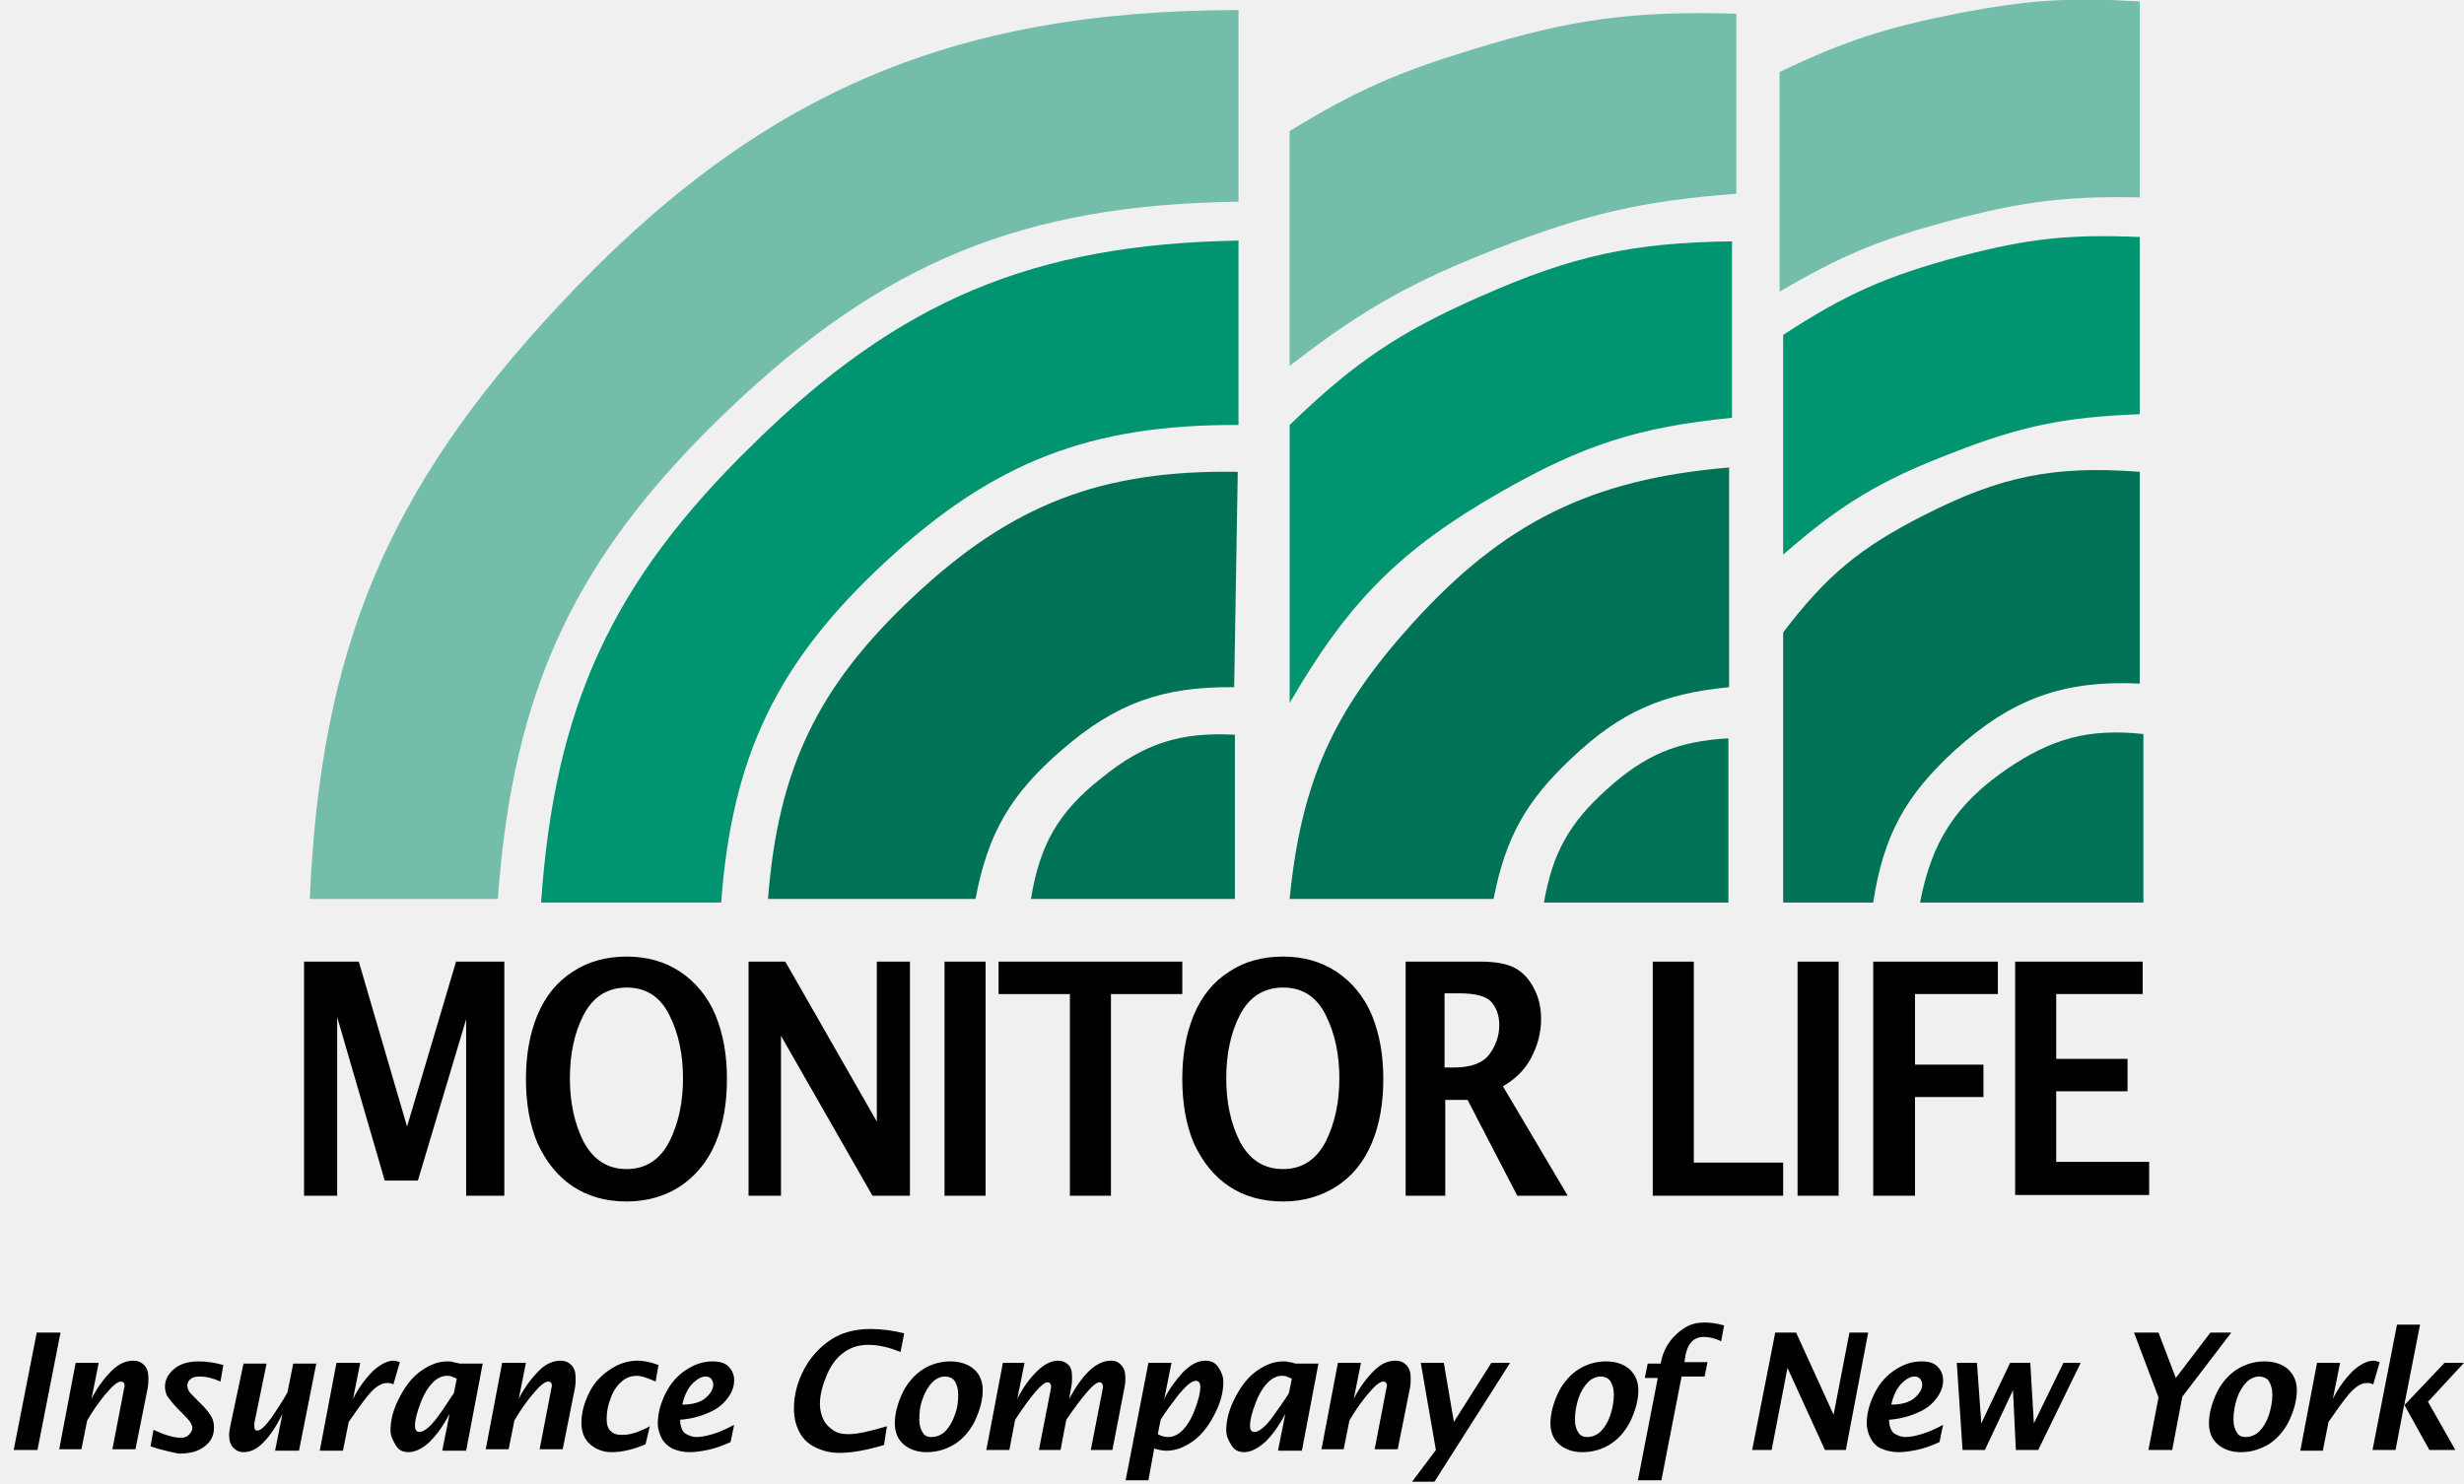
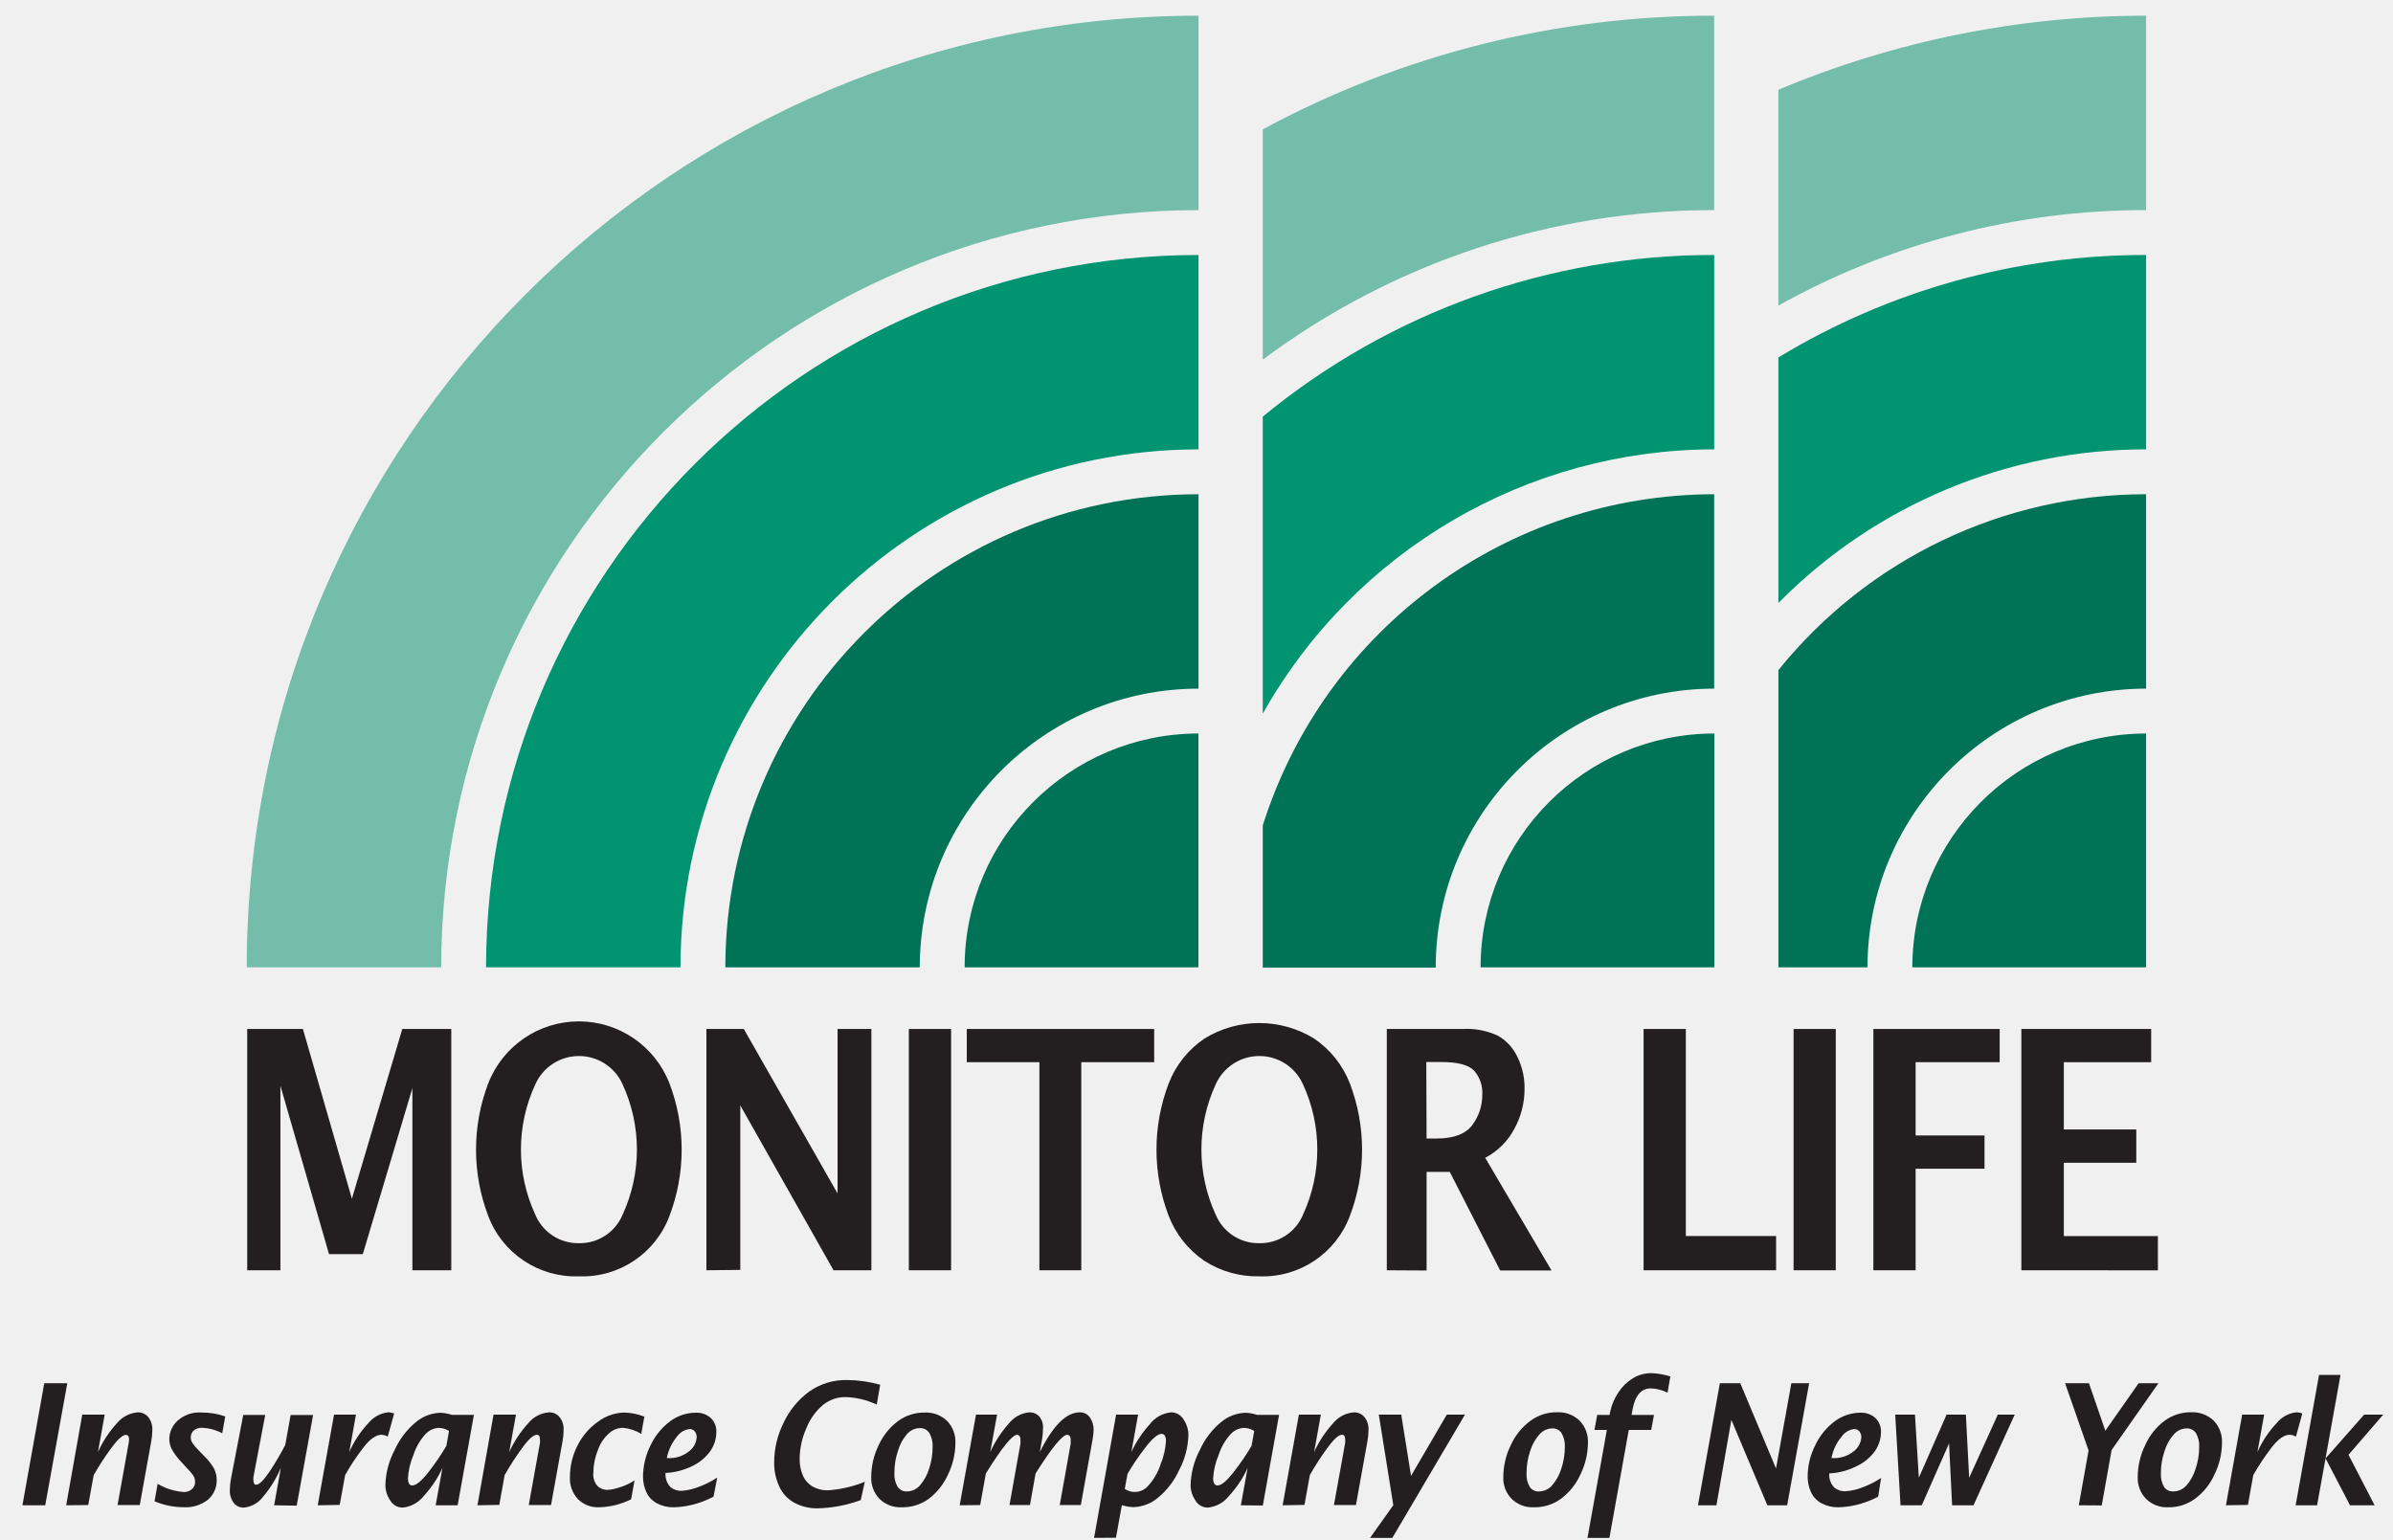
- <svg xmlns="http://www.w3.org/2000/svg" version="1.1" id="Layer_1" x="0px" y="0px" viewBox="0 0 342 206" style="enable-background:new 0 0 342 206;" xml:space="preserve">
-   <style type="text/css">
- 	.st0{fill:#74BDAB;}
- 	.st1{fill:#009470;}
- 	.st2{fill:#007357;}
- 	.st3{fill:#FFFFFF;}
- </style>
-   <g>
-     <path class="st0" d="M43,124.8c1.5-34.7,10.7-56.7,34.3-82.1c27.4-29.5,54.4-41.3,94.6-41.3V28c-29.8,0.4-49.2,8.3-70.7,28.8   c-21.2,20.2-30,38.7-32.1,68H43L43,124.8z" />
-     <path class="st1" d="M75.1,125.3h25c1.5-20.4,7.8-33.4,22.8-47.3c15-13.9,28.5-19.1,49-19V33.4c-28.5,0.5-47.1,8.3-67.4,28.3   C84.9,80.8,77,98.1,75.1,125.3L75.1,125.3z" />
-     <path class="st2" d="M106.6,124.8h28.8c1.7-9.1,4.9-14.6,12-20.7c7.5-6.5,14-8.8,23.9-8.7l0.5-29.9c-18.9-0.3-31.4,4.5-45.1,17.4   C113.5,95.3,108,106.7,106.6,124.8L106.6,124.8z" />
-     <path class="st2" d="M143.1,124.8h28.3v-22.8c-7.6-0.4-12.6,1.2-18.5,6C146.9,112.7,144.3,117.3,143.1,124.8L143.1,124.8z" />
-     <path class="st0" d="M179,50.8V18.2c9.3-5.7,15.1-8.2,25.6-11.4c13.7-4.2,22.1-5.3,36.4-4.9v25c-13.2,1-20.8,2.8-33.2,7.6   C195.8,39.2,189.2,42.9,179,50.8L179,50.8z" />
-     <path class="st1" d="M179,97.6V59c9-8.7,15.2-12.9,26.6-17.9c12.7-5.6,20.9-7.4,34.8-7.6v24.5c-13.1,1.3-20.7,3.8-32.1,10.3   C194.3,76.3,187.1,83.6,179,97.6L179,97.6z" />
-     <path class="st2" d="M179,124.8c1.6-16.2,6-26,16.9-38.1c12.8-14.2,25-20.2,44.1-21.8v30.5c-9.3,0.9-15,3.4-21.8,9.8   c-6.4,6-9.2,11-10.9,19.6H179L179,124.8z" />
-     <path class="st2" d="M214.3,125.3h25.6v-22.8c-7.1,0.4-11.6,2.3-16.9,7.1C217.8,114.3,215.5,118.4,214.3,125.3L214.3,125.3z" />
-     <path class="st0" d="M247,10v30.5c8.5-5,13.8-7.2,23.4-9.8c10.1-2.7,16.2-3.5,26.6-3.3V0.2c-9.8-0.6-15.4-0.2-25,1.6   C261.9,3.8,256.2,5.6,247,10L247,10z" />
-     <path class="st1" d="M247.5,46.5v30.5c8-7,13.5-10.3,23.4-14.1c9.7-3.8,15.7-5,26.1-5.4V32.9c-9.8-0.4-15.5,0.2-25,2.7   C261.9,38.3,256.2,40.8,247.5,46.5L247.5,46.5z" />
-     <path class="st2" d="M247.5,87.8v37.5H260c1.4-9.3,4.5-14.9,11.4-21.2c7.9-7.1,15-9.7,25.6-9.2V65.5c-11.9-0.9-19.3,0.6-29.9,6   C258.2,76,253.5,79.9,247.5,87.8L247.5,87.8z" />
-     <path class="st2" d="M266.5,125.3h31v-23.4c-7.6-0.8-12.7,0.6-19,4.9C271.4,111.7,268.1,116.9,266.5,125.3L266.5,125.3z" />
-   </g>
-   <g>
-     <path d="M1.9,201.3L5.1,185h3.3l-3.2,16.3H1.9z" />
-     <path d="M8.2,201.3l2.3-12.1h3.2l-1,5c0.8-1.6,1.8-2.9,2.8-3.9c1-1,2-1.4,3-1.4c0.6,0,1.1,0.2,1.5,0.6s0.6,1,0.6,1.8   c0,0.4,0,0.9-0.1,1.4l-1.7,8.5h-3.2l1.6-8.3c0-0.2,0.1-0.3,0.1-0.5c0-0.4-0.2-0.6-0.5-0.6c-0.5,0-1.2,0.6-2.2,1.8s-1.8,2.4-2.5,3.6   l-0.8,4H8.2z" />
-     <path d="M20.9,200.8l0.4-2.3c1.5,0.7,2.8,1.1,3.8,1.1c0.5,0,0.8-0.1,1.1-0.4s0.5-0.6,0.5-1c0-0.2-0.1-0.4-0.2-0.6   c-0.1-0.2-0.4-0.6-0.9-1.1l-0.8-0.8c-0.8-0.8-1.3-1.5-1.6-1.9c-0.2-0.4-0.3-0.9-0.3-1.3c0-0.9,0.4-1.7,1.2-2.4s1.9-1.1,3.5-1.1   c1.2,0,2.3,0.2,3.4,0.5l-0.4,2.3c-1.1-0.5-2-0.7-2.9-0.7c-0.6,0-1,0.1-1.3,0.4c-0.3,0.2-0.4,0.6-0.4,0.9c0,0.2,0.1,0.5,0.2,0.7   c0.1,0.2,0.4,0.5,0.9,1l0.9,0.9c0.6,0.6,1,1.1,1.3,1.6s0.4,1,0.4,1.6c0,1.1-0.4,1.9-1.3,2.6c-0.9,0.7-2,1-3.6,1   C23.8,201.6,22.4,201.3,20.9,200.8z" />
-     <path d="M38.2,201.3l1-5c-0.8,1.6-1.6,2.9-2.6,3.9c-0.9,1-1.9,1.4-2.8,1.4c-0.6,0-1-0.2-1.4-0.6c-0.4-0.4-0.6-1-0.6-1.8   c0-0.4,0.1-0.9,0.2-1.4l1.8-8.5h3.2l-1.7,8.3c0,0.2,0,0.3,0,0.4c0,0.4,0.1,0.6,0.4,0.6c0.5,0,1.1-0.6,2-1.8   c0.8-1.2,1.6-2.4,2.2-3.5l0.8-4h3.2l-2.4,12.1H38.2z" />
-     <path d="M44.4,201.3l2.3-12.1H50l-1,5c0.8-1.6,1.8-2.9,2.8-3.9c1-0.9,2-1.4,2.8-1.4c0.3,0,0.6,0.1,0.9,0.2l-0.9,3.1   c-0.3-0.2-0.6-0.2-0.9-0.2c-0.8,0-1.7,0.6-2.6,1.7c-0.9,1.1-1.8,2.4-2.7,3.7l-0.8,4H44.4z" />
-     <path d="M61.4,201.3l1-5c-0.8,1.5-1.7,2.8-2.7,3.8s-2.1,1.5-3,1.5c-0.8,0-1.4-0.3-1.8-1s-0.7-1.3-0.7-2c0-1.5,0.4-3,1.3-4.7   c0.9-1.7,1.9-2.9,3.1-3.7c1.2-0.8,2.3-1.2,3.5-1.2c0.2,0,0.5,0,0.8,0.1s0.6,0.1,0.9,0.2h3.2l-2.3,12.1H61.4z M63,193.4l0.4-2   c-0.2-0.1-0.5-0.2-0.7-0.3c-0.2-0.1-0.5-0.1-0.7-0.1c-0.6,0-1.3,0.3-1.9,0.9s-1.2,1.5-1.7,2.8c-0.5,1.3-0.8,2.4-0.8,3.2   c0,0.2,0,0.4,0.1,0.6c0.1,0.2,0.3,0.3,0.5,0.3c0.6,0,1.4-0.6,2.4-1.9S62.3,194.4,63,193.4z" />
-     <path d="M67.4,201.3l2.3-12.1H73l-1,5c0.8-1.6,1.8-2.9,2.8-3.9c1-1,2-1.4,3-1.4c0.6,0,1.1,0.2,1.5,0.6s0.6,1,0.6,1.8   c0,0.4,0,0.9-0.1,1.4l-1.7,8.5h-3.2l1.6-8.3c0-0.2,0.1-0.3,0.1-0.5c0-0.4-0.2-0.6-0.5-0.6c-0.5,0-1.2,0.6-2.2,1.8s-1.8,2.4-2.5,3.6   l-0.8,4H67.4z" />
-     <path d="M89.6,200.5c-1.6,0.7-3.2,1.1-4.7,1.1c-1.2,0-2.2-0.4-3-1.1c-0.8-0.7-1.2-1.7-1.2-3c0-1.4,0.4-2.8,1.1-4.2   c0.7-1.4,1.7-2.4,2.9-3.2c1.2-0.8,2.5-1.2,3.8-1.2c0.9,0,1.8,0.2,2.9,0.6l-0.4,2.3c-1.1-0.5-2-0.8-2.6-0.8c-0.7,0-1.4,0.2-2,0.7   c-0.6,0.5-1.2,1.2-1.6,2.3c-0.4,1-0.6,2-0.6,3c0,0.8,0.2,1.4,0.6,1.7c0.4,0.4,0.9,0.5,1.5,0.5c0.3,0,0.6,0,1.1-0.1   c0.4-0.1,0.9-0.2,1.3-0.4c0.5-0.2,1-0.4,1.5-0.7L89.6,200.5z" />
-     <path d="M101.4,200.2c-1.1,0.5-2.2,0.9-3.2,1.1c-1,0.2-1.8,0.3-2.5,0.3c-0.9,0-1.7-0.2-2.4-0.5c-0.7-0.4-1.2-0.9-1.5-1.5   s-0.5-1.3-0.5-2c0-1.4,0.4-2.8,1.1-4.2c0.7-1.4,1.7-2.5,2.8-3.2c1.2-0.8,2.4-1.2,3.7-1.2c1,0,1.7,0.2,2.2,0.7s0.8,1.1,0.8,1.9   c0,0.9-0.3,1.7-0.9,2.5c-0.6,0.8-1.4,1.5-2.6,2c-1.1,0.5-2.5,0.9-4,1c0,0.9,0.3,1.6,0.7,1.9c0.5,0.3,1,0.5,1.5,0.5   c0.6,0,1.3-0.1,2.3-0.4c1-0.3,1.9-0.7,3-1.3L101.4,200.2z M94.7,195c1.4,0,2.5-0.3,3.2-0.9c0.7-0.6,1.1-1.2,1.1-1.9   c0-0.3-0.1-0.5-0.3-0.8c-0.2-0.2-0.4-0.3-0.8-0.3c-0.5,0-1.1,0.3-1.8,1C95.5,192.7,95,193.7,94.7,195z" />
-     <path d="M122.7,200.6c-2.3,0.7-4.4,1.1-6.2,1.1c-1.3,0-2.4-0.3-3.4-0.8s-1.7-1.2-2.2-2.2s-0.7-2-0.7-3.2c0-1.9,0.5-3.7,1.4-5.4   c0.9-1.7,2.2-3.1,3.7-4.1c1.5-1,3.4-1.5,5.5-1.5c1.5,0,3.1,0.2,4.7,0.6l-0.5,2.6c-1.7-0.7-3.2-1-4.5-1c-1.2,0-2.3,0.3-3.3,1   s-1.8,1.7-2.4,3.1c-0.6,1.4-1,2.8-1,4.1c0,0.8,0.2,1.6,0.5,2.2c0.3,0.6,0.8,1.1,1.4,1.5s1.3,0.5,2.1,0.5c1.2,0,3-0.4,5.3-1.1   L122.7,200.6z" />
-     <path d="M128.6,201.6c-1.3,0-2.4-0.4-3.2-1.1c-0.8-0.7-1.2-1.7-1.2-2.9c0-1.4,0.4-2.8,1.1-4.3c0.7-1.4,1.7-2.5,2.8-3.2   c1.1-0.7,2.4-1.1,3.8-1.1c1.4,0,2.5,0.4,3.3,1.1s1.2,1.7,1.2,2.9c0,1.4-0.4,2.8-1.1,4.3c-0.7,1.4-1.7,2.5-2.8,3.2   C131.3,201.2,130.1,201.6,128.6,201.6z M129.3,199.5c0.7,0,1.4-0.3,1.9-0.8s1-1.3,1.3-2.2c0.4-1,0.5-1.9,0.5-2.9   c0-0.8-0.2-1.4-0.5-1.9c-0.3-0.4-0.8-0.6-1.3-0.6c-0.7,0-1.3,0.3-1.8,0.8c-0.5,0.5-1,1.3-1.3,2.2c-0.4,1-0.5,1.9-0.5,3   c0,0.8,0.2,1.4,0.5,1.8C128.3,199.3,128.7,199.5,129.3,199.5z" />
-     <path d="M136.9,201.3l2.3-12.1h3l-1,5c0.8-1.6,1.7-2.8,2.7-3.8c1-1,2-1.5,3-1.5c0.5,0,1,0.2,1.3,0.5c0.4,0.3,0.6,0.9,0.6,1.7   c0,0.5,0,0.9-0.1,1.4l-0.3,1.7c1.9-3.5,3.8-5.3,5.8-5.3c0.6,0,1.1,0.2,1.5,0.7s0.5,1,0.5,1.7c0,0.3,0,0.7-0.1,1.2l-1.7,8.8h-3   l1.6-8.2c0-0.2,0.1-0.4,0.1-0.6c0-0.2-0.1-0.4-0.2-0.5c-0.1-0.1-0.2-0.1-0.3-0.1c-0.7,0-2.2,1.7-4.6,5.2l-0.8,4.2h-3l1.6-8.2   c0-0.2,0.1-0.4,0.1-0.6c0-0.2-0.1-0.4-0.2-0.5c-0.1-0.1-0.2-0.1-0.3-0.1c-0.7,0-2.2,1.7-4.5,5.2l-0.8,4.2H136.9z" />
-     <path d="M156.2,205.7l3.2-16.5h3.2l-1,5c0.7-1.4,1.6-2.6,2.6-3.7c1.1-1.1,2.1-1.6,3.1-1.6c0.8,0,1.4,0.3,1.8,0.9s0.7,1.3,0.7,2   c0,1.5-0.4,3-1.3,4.7c-0.9,1.7-1.9,2.9-3.1,3.7c-1.2,0.8-2.3,1.2-3.5,1.2c-0.5,0-1-0.1-1.7-0.3l-0.8,4.4H156.2z M161.1,197.1   l-0.4,2c0.5,0.3,1,0.4,1.5,0.4c0.6,0,1.3-0.3,1.9-0.9c0.6-0.6,1.2-1.5,1.7-2.8c0.5-1.3,0.8-2.4,0.8-3.2c0-0.2,0-0.4-0.1-0.6   c-0.1-0.2-0.3-0.3-0.5-0.3c-0.6,0-1.3,0.6-2.4,1.9C162.6,194.9,161.7,196.1,161.1,197.1z" />
-     <path d="M177.4,201.3l1-5c-0.8,1.5-1.7,2.8-2.7,3.8c-1.1,1-2.1,1.5-3,1.5c-0.8,0-1.4-0.3-1.8-1c-0.4-0.6-0.7-1.3-0.7-2   c0-1.5,0.4-3,1.3-4.7c0.9-1.7,1.9-2.9,3.1-3.7c1.2-0.8,2.3-1.2,3.5-1.2c0.2,0,0.5,0,0.8,0.1c0.3,0,0.6,0.1,0.9,0.2h3.2l-2.3,12.1   H177.4z M178.9,193.4l0.4-2c-0.2-0.1-0.5-0.2-0.7-0.3c-0.2-0.1-0.5-0.1-0.7-0.1c-0.6,0-1.3,0.3-1.9,0.9c-0.6,0.6-1.2,1.5-1.7,2.8   c-0.5,1.3-0.8,2.4-0.8,3.2c0,0.2,0,0.4,0.1,0.6c0.1,0.2,0.3,0.3,0.5,0.3c0.6,0,1.4-0.6,2.4-1.9   C177.4,195.6,178.3,194.4,178.9,193.4z" />
-     <path d="M183.4,201.3l2.3-12.1h3.2l-1,5c0.8-1.6,1.8-2.9,2.8-3.9c1-1,2-1.4,3-1.4c0.6,0,1.1,0.2,1.5,0.6c0.4,0.4,0.6,1,0.6,1.8   c0,0.4,0,0.9-0.1,1.4l-1.7,8.5h-3.2l1.6-8.3c0-0.2,0.1-0.3,0.1-0.5c0-0.4-0.2-0.6-0.5-0.6c-0.5,0-1.2,0.6-2.2,1.8s-1.8,2.4-2.5,3.6   l-0.8,4H183.4z" />
-     <path d="M196,205.7l3.3-4.4l-2.1-12.1h3.2l1.4,8.2l5.2-8.2h2.6l-10.5,16.5H196z" />
-     <path d="M219.6,201.6c-1.3,0-2.4-0.4-3.2-1.1c-0.8-0.7-1.2-1.7-1.2-2.9c0-1.4,0.4-2.8,1.1-4.3c0.7-1.4,1.7-2.5,2.8-3.2   c1.1-0.7,2.4-1.1,3.8-1.1c1.4,0,2.5,0.4,3.3,1.1c0.8,0.8,1.2,1.7,1.2,2.9c0,1.4-0.4,2.8-1.1,4.3c-0.7,1.4-1.7,2.5-2.8,3.2   C222.4,201.2,221.1,201.6,219.6,201.6z M220.3,199.5c0.7,0,1.4-0.3,1.9-0.8s1-1.3,1.3-2.2s0.5-1.9,0.5-2.9c0-0.8-0.2-1.4-0.5-1.9   c-0.3-0.4-0.8-0.6-1.3-0.6c-0.7,0-1.3,0.3-1.8,0.8s-1,1.3-1.3,2.2s-0.5,1.9-0.5,3c0,0.8,0.2,1.4,0.5,1.8   C219.3,199.3,219.8,199.5,220.3,199.5z" />
-     <path d="M227.3,205.7l2.8-14.4h-1.8l0.4-2h1.8l0.1-0.5c0.2-0.9,0.6-1.8,1.2-2.6c0.6-0.8,1.3-1.4,2.1-1.9c0.8-0.5,1.7-0.7,2.7-0.7   c0.7,0,1.6,0.1,2.7,0.4l-0.4,2.2c-0.8-0.4-1.7-0.6-2.4-0.6c-1.4,0-2.3,0.9-2.6,2.8l-0.1,0.7h3.2l-0.4,2h-3.2l-2.8,14.4H227.3z" />
-     <path d="M243.2,201.3l3.2-16.3h2.9l5.2,11.4l2.2-11.4h2.6l-3.1,16.3h-2.9l-5.2-11.4l-2.2,11.4H243.2z" />
-     <path d="M269.2,200.2c-1.1,0.5-2.2,0.9-3.2,1.1c-1,0.2-1.8,0.3-2.5,0.3c-0.9,0-1.7-0.2-2.4-0.5s-1.2-0.9-1.5-1.5s-0.5-1.3-0.5-2   c0-1.4,0.4-2.8,1.1-4.2c0.7-1.4,1.7-2.5,2.8-3.2c1.2-0.8,2.4-1.2,3.7-1.2c1,0,1.7,0.2,2.2,0.7c0.5,0.5,0.8,1.1,0.8,1.9   c0,0.9-0.3,1.7-0.9,2.5c-0.6,0.8-1.4,1.5-2.6,2c-1.1,0.5-2.5,0.9-4,1c0,0.9,0.3,1.6,0.7,1.9c0.5,0.3,1,0.5,1.5,0.5   c0.6,0,1.3-0.1,2.3-0.4c1-0.3,1.9-0.7,3-1.3L269.2,200.2z M262.5,195c1.4,0,2.5-0.3,3.2-0.9s1.1-1.2,1.1-1.9c0-0.3-0.1-0.5-0.3-0.8   c-0.2-0.2-0.4-0.3-0.8-0.3c-0.5,0-1.1,0.3-1.8,1C263.3,192.7,262.8,193.7,262.5,195z" />
-     <path d="M272.4,201.3l-0.8-12.1h2.8l0.6,8.4l4-8.4h2.8l0.5,8.4l4.1-8.4h2.4l-5.9,12.1h-3.1l-0.4-8.3l-3.9,8.3H272.4z" />
-     <path d="M298.2,201.3l1.4-7.3l-3.4-9h3.4l2.4,6.3l4.8-6.3h2.9l-6.8,8.9l-1.4,7.4H298.2z" />
-     <path d="M311,201.6c-1.3,0-2.4-0.4-3.2-1.1c-0.8-0.7-1.2-1.7-1.2-2.9c0-1.4,0.4-2.8,1.1-4.3c0.7-1.4,1.7-2.5,2.8-3.2   c1.1-0.7,2.4-1.1,3.8-1.1c1.4,0,2.5,0.4,3.3,1.1c0.8,0.8,1.2,1.7,1.2,2.9c0,1.4-0.4,2.8-1.1,4.3c-0.7,1.4-1.7,2.5-2.8,3.2   C313.7,201.2,312.5,201.6,311,201.6z M311.7,199.5c0.7,0,1.4-0.3,1.9-0.8s1-1.3,1.3-2.2s0.5-1.9,0.5-2.9c0-0.8-0.2-1.4-0.5-1.9   c-0.3-0.4-0.8-0.6-1.3-0.6c-0.7,0-1.3,0.3-1.8,0.8s-1,1.3-1.3,2.2s-0.5,1.9-0.5,3c0,0.8,0.2,1.4,0.5,1.8   C310.7,199.3,311.1,199.5,311.7,199.5z" />
-     <path d="M319.3,201.3l2.3-12.1h3.2l-1,5c0.8-1.6,1.8-2.9,2.8-3.9c1-0.9,2-1.4,2.8-1.4c0.3,0,0.6,0.1,0.9,0.2l-0.9,3.1   c-0.3-0.2-0.6-0.2-0.9-0.2c-0.8,0-1.7,0.6-2.6,1.7c-0.9,1.1-1.8,2.4-2.7,3.7l-0.8,4H319.3z" />
-     <path d="M329.3,201.3l3.4-17.4h3.2l-2.2,11.2l5.6-5.9h2.7l-5,5.4l3.8,6.7h-3.6l-3.5-6.3l-1.2,6.3H329.3z" />
-   </g>
-   <g>
-     <path d="M42.2,166v-32.5h7.6l6.7,22.9l6.8-22.9H70V166h-5.3v-24.5l-6.7,22.4h-4.6l-6.6-22.7V166H42.2z M87,166.8   c-2.9,0-5.4-0.7-7.5-2.1c-2.1-1.4-3.7-3.4-4.9-6c-1.1-2.6-1.6-5.6-1.6-8.9c0-3.3,0.5-6.2,1.6-8.9c1.1-2.6,2.7-4.6,4.9-6   c2.1-1.4,4.6-2.1,7.5-2.1c2.8,0,5.3,0.7,7.4,2.1c2.1,1.4,3.8,3.4,4.9,6c1.1,2.7,1.6,5.6,1.6,8.9c0,3.3-0.5,6.3-1.6,8.9   c-1.1,2.6-2.8,4.6-4.9,6C92.4,166,89.9,166.8,87,166.8L87,166.8z M87,162.3c2.6,0,4.6-1.3,5.9-3.8c1.3-2.6,1.9-5.5,1.9-8.8   c0-3.3-0.6-6.2-1.9-8.8c-1.3-2.6-3.3-3.8-5.9-3.8c-2.7,0-4.7,1.3-6,3.8c-1.3,2.5-1.9,5.5-1.9,8.8c0,3.3,0.6,6.2,1.9,8.8   C82.4,161.1,84.4,162.3,87,162.3L87,162.3z M103.9,166v-32.5h5.1l12.7,22.2v-22.2h4.6V166h-5.2l-12.7-22.2V166H103.9z M131.1,166   v-32.5h5.7V166H131.1z M148.5,166v-28h-9.9v-4.5h25.5v4.5h-9.9v28H148.5z M178.1,166.8c-2.9,0-5.4-0.7-7.5-2.1   c-2.1-1.4-3.7-3.4-4.9-6c-1.1-2.6-1.6-5.6-1.6-8.9c0-3.3,0.5-6.2,1.6-8.9c1.1-2.6,2.7-4.6,4.9-6c2.1-1.4,4.6-2.1,7.5-2.1   c2.8,0,5.3,0.7,7.4,2.1c2.1,1.4,3.8,3.4,4.9,6c1.1,2.7,1.6,5.6,1.6,8.9c0,3.3-0.5,6.3-1.6,8.9c-1.1,2.6-2.7,4.6-4.9,6   C183.5,166,181,166.8,178.1,166.8L178.1,166.8z M178.1,162.3c2.6,0,4.6-1.3,5.9-3.8c1.3-2.6,1.9-5.5,1.9-8.8c0-3.3-0.6-6.2-1.9-8.8   c-1.3-2.6-3.3-3.8-5.9-3.8c-2.7,0-4.7,1.3-6,3.8c-1.3,2.5-1.9,5.5-1.9,8.8c0,3.3,0.6,6.2,1.9,8.8   C173.5,161.1,175.5,162.3,178.1,162.3L178.1,162.3z M195.1,166v-32.5h10.4c2.1,0,3.7,0.3,4.8,0.9c1.1,0.6,2,1.6,2.6,2.8   c0.7,1.3,1,2.7,1,4.3c0,1.9-0.5,3.7-1.4,5.4c-0.9,1.7-2.3,3-3.9,3.9l9,15.2h-7l-6.9-13.3h-3.1V166H195.1z M200.5,148.2h1.3   c2.3,0,4-0.6,4.9-1.8c0.9-1.2,1.4-2.6,1.4-4.1c0-1.3-0.4-2.4-1.1-3.2c-0.7-0.8-2.2-1.2-4.5-1.2h-2V148.2z" />
-     <path d="M229.4,166v-32.5h5.7v27.9h12.4v4.6H229.4z M249.5,166v-32.5h5.7V166H249.5z M260,166v-32.5h17.3v4.5h-11.5v9.8h9.5v4.5   h-9.5V166H260z M279.7,166v-32.5h17.7v4.5h-12v9h9.9v4.5h-9.9v9.8h12.9v4.6H279.7z" />
-   </g>
+ <svg xmlns="http://www.w3.org/2000/svg" viewBox="0 0 320.02 205.95">
+   <path d="M3,201.32,5.92,185H9L6.05,201.32Z" fill="#231f20" />
+   <path d="M8.85,201.32,11,189.2H14l-.9,5a14.58,14.58,0,0,1,2.55-3.87,4,4,0,0,1,2.79-1.44,1.77,1.77,0,0,1,1.37.61,2.6,2.6,0,0,1,.56,1.81,8.73,8.73,0,0,1-.14,1.45l-1.54,8.53H15.72L17.21,193a2.69,2.69,0,0,0,.05-.47c0-.41-.14-.62-.42-.62-.46,0-1.13.61-2,1.81a37,37,0,0,0-2.31,3.57l-.73,4Z" fill="#231f20" />
+   <path d="M20.67,200.79l.41-2.34a8,8,0,0,0,3.52,1.1,1.57,1.57,0,0,0,1.06-.38,1.23,1.23,0,0,0,.43-1,1.57,1.57,0,0,0-.14-.64,5.16,5.16,0,0,0-.85-1.07l-.73-.8a8.46,8.46,0,0,1-1.44-1.91,3.28,3.28,0,0,1-.29-1.32,3.43,3.43,0,0,1,1.08-2.4A4.31,4.31,0,0,1,27,188.92a9.12,9.12,0,0,1,3.12.52l-.4,2.25a6.29,6.29,0,0,0-2.66-.73,1.63,1.63,0,0,0-1.16.37,1.21,1.21,0,0,0-.39.91,1.38,1.38,0,0,0,.19.69,5.91,5.91,0,0,0,.82,1l.85.87a7.5,7.5,0,0,1,1.22,1.55,3.28,3.28,0,0,1,.39,1.59,3.36,3.36,0,0,1-1.18,2.64,4.83,4.83,0,0,1-3.31,1A10.14,10.14,0,0,1,20.67,200.79Z" fill="#231f20" />
+   <path d="M36.66,201.32l.9-5a15.06,15.06,0,0,1-2.39,3.87,3.6,3.6,0,0,1-2.6,1.44,1.65,1.65,0,0,1-1.3-.6,2.73,2.73,0,0,1-.53-1.82,7.66,7.66,0,0,1,.15-1.44l1.64-8.53h2.94l-1.58,8.3a2.27,2.27,0,0,0,0,.42c0,.4.12.61.37.61.42,0,1-.6,1.81-1.78a39.73,39.73,0,0,0,2.08-3.54l.72-4h3l-2.19,12.12Z" fill="#231f20" />
+   <path d="M42.49,201.32l2.18-12.12H47.6l-.89,5a13.55,13.55,0,0,1,2.58-3.89,3.93,3.93,0,0,1,2.59-1.42,2.3,2.3,0,0,1,.83.16l-.86,3.09a1.77,1.77,0,0,0-.83-.25q-1.11,0-2.4,1.68a30.47,30.47,0,0,0-2.46,3.7l-.73,4Z" fill="#231f20" />
+   <path d="M58.26,201.32l.91-5a14.32,14.32,0,0,1-2.52,3.78,4.08,4.08,0,0,1-2.81,1.53,1.9,1.9,0,0,1-1.68-1,3.61,3.61,0,0,1-.62-2,10.62,10.62,0,0,1,1.24-4.71,10.4,10.4,0,0,1,2.86-3.74,5.32,5.32,0,0,1,3.23-1.23,4,4,0,0,1,.72.07,5.52,5.52,0,0,1,.85.21h2.94L61.2,201.32Zm1.43-7.94.36-2a3.06,3.06,0,0,0-.7-.31,2.74,2.74,0,0,0-.69-.1,2.62,2.62,0,0,0-1.78.85,7.67,7.67,0,0,0-1.6,2.8,9.45,9.45,0,0,0-.73,3.15,1.39,1.39,0,0,0,.13.61.47.47,0,0,0,.45.29c.53,0,1.27-.62,2.23-1.86A31.69,31.69,0,0,0,59.69,193.38Z" fill="#231f20" />
+   <path d="M63.85,201.32,66,189.2H69l-.9,5a14.84,14.84,0,0,1,2.56-3.87,3.94,3.94,0,0,1,2.78-1.44,1.76,1.76,0,0,1,1.37.61,2.55,2.55,0,0,1,.56,1.81,7.78,7.78,0,0,1-.14,1.45l-1.54,8.53H70.71l1.5-8.31a2.63,2.63,0,0,0,0-.47c0-.41-.13-.62-.41-.62-.47,0-1.14.61-2,1.81a37,37,0,0,0-2.31,3.57l-.72,4Z" fill="#231f20" />
+   <path d="M84.4,200.52a10.17,10.17,0,0,1-4.34,1.07,3.77,3.77,0,0,1-2.76-1.08,4,4,0,0,1-1.08-3,9.2,9.2,0,0,1,1-4.16A8.59,8.59,0,0,1,80,190.12a6.06,6.06,0,0,1,3.5-1.2,7.62,7.62,0,0,1,2.67.55l-.41,2.31a5.59,5.59,0,0,0-2.45-.82,2.83,2.83,0,0,0-1.88.75A5.37,5.37,0,0,0,79.93,194a8.17,8.17,0,0,0-.58,3,2.33,2.33,0,0,0,.53,1.72,1.83,1.83,0,0,0,1.35.54,4.18,4.18,0,0,0,1-.15,11.16,11.16,0,0,0,1.25-.4,7.65,7.65,0,0,0,1.38-.72Z" fill="#231f20" />
+   <path d="M95.42,200.17a12.24,12.24,0,0,1-3,1.12,11.49,11.49,0,0,1-2.35.3,4.57,4.57,0,0,1-2.23-.54,3.21,3.21,0,0,1-1.42-1.52,5.05,5.05,0,0,1-.43-2,9.5,9.5,0,0,1,1-4.21,8.6,8.6,0,0,1,2.62-3.23,5.78,5.78,0,0,1,3.4-1.15,2.84,2.84,0,0,1,2.06.72,2.49,2.49,0,0,1,.73,1.86,4.56,4.56,0,0,1-.8,2.54,6.22,6.22,0,0,1-2.39,2A9.11,9.11,0,0,1,89,197a2.45,2.45,0,0,0,.68,1.91,2.27,2.27,0,0,0,1.41.48,7.42,7.42,0,0,0,2.08-.43,12,12,0,0,0,2.75-1.35ZM89.17,195a4.18,4.18,0,0,0,3-.91,2.59,2.59,0,0,0,1-1.88,1.2,1.2,0,0,0-.25-.76.86.86,0,0,0-.74-.32,2.4,2.4,0,0,0-1.64,1A6.47,6.47,0,0,0,89.17,195Z" fill="#231f20" />
+   <path d="M115.11,200.63a18.15,18.15,0,0,1-5.78,1.1,6.38,6.38,0,0,1-3.14-.77,4.66,4.66,0,0,1-2-2.2,7.42,7.42,0,0,1-.66-3.16,11.93,11.93,0,0,1,1.29-5.38,10.94,10.94,0,0,1,3.41-4.12,8.51,8.51,0,0,1,5.1-1.53,16.66,16.66,0,0,1,4.38.63l-.46,2.65a10.6,10.6,0,0,0-4.19-1,4.77,4.77,0,0,0-3,1.05,7.81,7.81,0,0,0-2.23,3.13,10.14,10.14,0,0,0-.89,4.12,5.22,5.22,0,0,0,.45,2.23,3.11,3.11,0,0,0,1.33,1.46,4,4,0,0,0,2,.48,16,16,0,0,0,4.93-1.14Z" fill="#231f20" />
+   <path d="M120.62,201.59a4,4,0,0,1-3-1.12,4,4,0,0,1-1.11-2.93,9.67,9.67,0,0,1,1-4.26,8.27,8.27,0,0,1,2.61-3.24,5.86,5.86,0,0,1,3.49-1.12,4.08,4.08,0,0,1,3.06,1.13,4,4,0,0,1,1.1,2.92,9.79,9.79,0,0,1-1,4.26,8.39,8.39,0,0,1-2.58,3.24A6,6,0,0,1,120.62,201.59Zm.63-2.12a2.35,2.35,0,0,0,1.75-.78,6.13,6.13,0,0,0,1.24-2.22,9.16,9.16,0,0,0,.48-2.92,3.35,3.35,0,0,0-.43-1.88A1.42,1.42,0,0,0,123,191a2.32,2.32,0,0,0-1.69.78A5.91,5.91,0,0,0,120.1,194a9,9,0,0,0-.49,3,3.26,3.26,0,0,0,.43,1.85A1.41,1.41,0,0,0,121.25,199.47Z" fill="#231f20" />
+   <path d="M128.34,201.32l2.18-12.12h2.82l-.91,5a14.85,14.85,0,0,1,2.49-3.82,3.9,3.9,0,0,1,2.79-1.49,1.71,1.71,0,0,1,1.25.52,2.27,2.27,0,0,1,.52,1.67,8.08,8.08,0,0,1-.13,1.43l-.29,1.69q2.64-5.31,5.34-5.31a1.56,1.56,0,0,1,1.35.68,2.82,2.82,0,0,1,.5,1.71,7.72,7.72,0,0,1-.13,1.2l-1.58,8.81h-2.82l1.46-8.17a3.45,3.45,0,0,0,0-.57.72.72,0,0,0-.14-.51.43.43,0,0,0-.3-.15c-.67,0-2.08,1.73-4.25,5.18l-.75,4.22H135l1.46-8.17a2.71,2.71,0,0,0,0-.59.65.65,0,0,0-.14-.49.41.41,0,0,0-.29-.15c-.66,0-2.05,1.73-4.19,5.18l-.76,4.22Z" fill="#231f20" />
+   <path d="M146.31,205.68l2.95-16.48h2.94l-.9,5a14.35,14.35,0,0,1,2.44-3.69,4.06,4.06,0,0,1,2.89-1.62,1.94,1.94,0,0,1,1.68,1,3.68,3.68,0,0,1,.62,2,10.66,10.66,0,0,1-1.24,4.72,10.26,10.26,0,0,1-2.87,3.73,5.34,5.34,0,0,1-3.23,1.23,5.55,5.55,0,0,1-1.56-.27l-.79,4.36Zm4.47-8.55-.36,2a2.37,2.37,0,0,0,3.16-.45,7.77,7.77,0,0,0,1.62-2.82,9.64,9.64,0,0,0,.73-3.18,1.27,1.27,0,0,0-.14-.63.46.46,0,0,0-.45-.28c-.52,0-1.25.62-2.2,1.87A32.08,32.08,0,0,0,150.78,197.13Z" fill="#231f20" />
+   <path d="M165.94,201.32l.91-5a14.32,14.32,0,0,1-2.52,3.78,4.08,4.08,0,0,1-2.81,1.53,1.9,1.9,0,0,1-1.68-1,3.61,3.61,0,0,1-.62-2,10.62,10.62,0,0,1,1.24-4.71,10.29,10.29,0,0,1,2.86-3.74,5.32,5.32,0,0,1,3.23-1.23,3.88,3.88,0,0,1,.72.07,5.15,5.15,0,0,1,.84.21h2.94l-2.17,12.12Zm1.43-7.94.36-2a3.06,3.06,0,0,0-.7-.31,2.74,2.74,0,0,0-.69-.1,2.62,2.62,0,0,0-1.78.85,7.67,7.67,0,0,0-1.6,2.8,9.45,9.45,0,0,0-.73,3.15,1.39,1.39,0,0,0,.13.61.47.47,0,0,0,.45.29q.8,0,2.22-1.86A30.49,30.49,0,0,0,167.37,193.38Z" fill="#231f20" />
+   <path d="M171.53,201.32l2.17-12.12h2.94l-.9,5a14.59,14.59,0,0,1,2.56-3.87,3.94,3.94,0,0,1,2.78-1.44,1.77,1.77,0,0,1,1.37.61,2.55,2.55,0,0,1,.56,1.81,8.73,8.73,0,0,1-.14,1.45l-1.54,8.53h-2.94l1.5-8.31a2.63,2.63,0,0,0,0-.47c0-.41-.13-.62-.41-.62-.47,0-1.14.61-2,1.81a37,37,0,0,0-2.31,3.57l-.72,4Z" fill="#231f20" />
+   <path d="M183.22,205.68l3.11-4.37-1.94-12.11h3l1.31,8.19,4.78-8.19h2.43l-9.71,16.48Z" fill="#231f20" />
+   <path d="M205.16,201.59a4,4,0,0,1-3-1.12,3.93,3.93,0,0,1-1.12-2.93,9.67,9.67,0,0,1,1-4.26A8.27,8.27,0,0,1,204.7,190a5.86,5.86,0,0,1,3.49-1.12,4.08,4.08,0,0,1,3.06,1.13,4,4,0,0,1,1.11,2.92,9.8,9.8,0,0,1-1,4.26,8.39,8.39,0,0,1-2.58,3.24A5.94,5.94,0,0,1,205.16,201.59Zm.63-2.12a2.35,2.35,0,0,0,1.75-.78,6.13,6.13,0,0,0,1.24-2.22,9.18,9.18,0,0,0,.49-2.92,3.35,3.35,0,0,0-.44-1.88,1.4,1.4,0,0,0-1.24-.63,2.33,2.33,0,0,0-1.7.78,6,6,0,0,0-1.25,2.22,9,9,0,0,0-.49,3,3.18,3.18,0,0,0,.44,1.85A1.38,1.38,0,0,0,205.79,199.47Z" fill="#231f20" />
+   <path d="M212.3,205.68l2.59-14.44h-1.66l.37-2h1.65l.09-.46a7.41,7.41,0,0,1,1.1-2.57,6.16,6.16,0,0,1,1.93-1.88,4.74,4.74,0,0,1,2.48-.68,9.52,9.52,0,0,1,2.53.44l-.38,2.17a5.19,5.19,0,0,0-2.24-.57c-1.28,0-2.09.94-2.44,2.83l-.13.72h3l-.37,2h-3l-2.59,14.44Z" fill="#231f20" />
+   <path d="M227.07,201.32,230,185h2.73l4.78,11.4,2.05-11.4h2.38L239,201.32h-2.65l-4.81-11.42-2,11.42Z" fill="#231f20" />
+   <path d="M251.17,200.17a12.4,12.4,0,0,1-3,1.12,11.49,11.49,0,0,1-2.35.3,4.57,4.57,0,0,1-2.23-.54,3.21,3.21,0,0,1-1.42-1.52,5.05,5.05,0,0,1-.43-2,9.37,9.37,0,0,1,1-4.21,8.6,8.6,0,0,1,2.62-3.23,5.77,5.77,0,0,1,3.39-1.15,2.81,2.81,0,0,1,2.06.72,2.49,2.49,0,0,1,.74,1.86,4.56,4.56,0,0,1-.8,2.54,6.26,6.26,0,0,1-2.4,2,9.11,9.11,0,0,1-3.72,1,2.45,2.45,0,0,0,.69,1.91,2.26,2.26,0,0,0,1.4.48,7.47,7.47,0,0,0,2.09-.43,12.22,12.22,0,0,0,2.75-1.35ZM244.92,195a4.2,4.2,0,0,0,3-.91,2.59,2.59,0,0,0,1-1.88,1.26,1.26,0,0,0-.25-.76.86.86,0,0,0-.74-.32,2.4,2.4,0,0,0-1.64,1A6.37,6.37,0,0,0,244.92,195Z" fill="#231f20" />
+   <path d="M254.16,201.32l-.71-12.12h2.64l.52,8.43,3.71-8.43h2.58l.44,8.44,3.83-8.44h2.26l-5.51,12.12h-2.86l-.41-8.27L257,201.32Z" fill="#231f20" />
+   <path d="M278,201.32l1.31-7.32-3.14-9h3.19l2.19,6.35L286,185h2.65l-6.26,8.93-1.32,7.41Z" fill="#231f20" />
+   <path d="M290,201.59a4,4,0,0,1-3-1.12,4,4,0,0,1-1.12-2.93,9.68,9.68,0,0,1,1-4.26A8.27,8.27,0,0,1,289.5,190a5.83,5.83,0,0,1,3.49-1.12,4.11,4.11,0,0,1,3.06,1.13,4,4,0,0,1,1.1,2.92,9.67,9.67,0,0,1-1,4.26,8.22,8.22,0,0,1-2.58,3.24A5.91,5.91,0,0,1,290,201.59Zm.62-2.12a2.37,2.37,0,0,0,1.76-.78,6,6,0,0,0,1.23-2.22,8.91,8.91,0,0,0,.49-2.92,3.35,3.35,0,0,0-.43-1.88,1.43,1.43,0,0,0-1.25-.63,2.3,2.3,0,0,0-1.69.78,5.78,5.78,0,0,0-1.25,2.22,9,9,0,0,0-.5,3,3.26,3.26,0,0,0,.44,1.85A1.38,1.38,0,0,0,290.58,199.47Z" fill="#231f20" />
+   <path d="M297.68,201.32l2.17-12.12h2.94l-.9,5a13.77,13.77,0,0,1,2.59-3.89,3.91,3.91,0,0,1,2.59-1.42,2.25,2.25,0,0,1,.82.16l-.85,3.09a1.77,1.77,0,0,0-.84-.25q-1.09,0-2.4,1.68a33,33,0,0,0-2.46,3.7l-.72,4Z" fill="#231f20" />
+   <path d="M307,201.32l3.13-17.43H313l-2,11.16,5.16-5.85h2.55l-4.64,5.37,3.49,6.75h-3.29L311,195.05l-1.13,6.27Z" fill="#231f20" />
+   <path d="M65,129.37H91A69.34,69.34,0,0,1,160.28,60.1v-26A95.37,95.37,0,0,0,65,129.37Z" fill="#009470" />
+   <path d="M168.87,95.45A69.31,69.31,0,0,1,229.24,60.1v-26a94.82,94.82,0,0,0-60.37,21.62Z" fill="#009470" />
+   <path d="M237.83,47.8V80.64A69,69,0,0,1,287,60.1v-26A94.69,94.69,0,0,0,237.83,47.8Z" fill="#009470" />
+   <path d="M33,129.37H59A101.39,101.39,0,0,1,160.28,28.1V2.1A127.27,127.27,0,0,0,33,129.37Z" fill="#74bdab" />
+   <path d="M168.87,48.1a100.75,100.75,0,0,1,60.37-20V2.1a126.65,126.65,0,0,0-60.37,15.2Z" fill="#74bdab" />
+   <path d="M237.83,12V40.87A100.62,100.62,0,0,1,287,28.1V2.1A126.94,126.94,0,0,0,237.83,12Z" fill="#74bdab" />
+   <path d="M129,129.37h31.27V98.1A31.3,31.3,0,0,0,129,129.37Z" fill="#007357" />
+   <path d="M97,129.37h26A37.31,37.31,0,0,1,160.28,92.1v-26A63.34,63.34,0,0,0,97,129.37Z" fill="#007357" />
+   <path d="M198,129.37h31.27V98.1A31.3,31.3,0,0,0,198,129.37Z" fill="#007357" />
+   <path d="M168.87,110.41v19H192A37.31,37.31,0,0,1,229.24,92.1v-26A63.39,63.39,0,0,0,168.87,110.41Z" fill="#007357" />
+   <path d="M255.74,129.37H287V98.1A31.3,31.3,0,0,0,255.74,129.37Z" fill="#007357" />
+   <path d="M237.83,89.62v39.75h11.91A37.31,37.31,0,0,1,287,92.1v-26A63.14,63.14,0,0,0,237.83,89.62Z" fill="#007357" />
+   <path d="M33.06,169.89V137.62h7.45l6.55,22.7,6.74-22.7h6.55v32.27h-5.2V145.53l-6.63,22.2H44l-6.5-22.52v24.68Z" fill="#231f20" />
+   <path d="M77.42,170.7a12.48,12.48,0,0,1-12.13-8.08,24.89,24.89,0,0,1,0-17.72,13,13,0,0,1,24.24,0,24.89,24.89,0,0,1,0,17.72,12.43,12.43,0,0,1-12.11,8.08Zm0-4.43a6.2,6.2,0,0,0,5.84-3.81,20.81,20.81,0,0,0,0-17.44,6.39,6.39,0,0,0-11.67,0,20.71,20.71,0,0,0,0,17.44A6.2,6.2,0,0,0,77.42,166.27Z" fill="#231f20" />
+   <path d="M94.47,169.89V137.62h5l12.54,22v-22h4.52v32.27h-5.06L99,147.84v22Z" fill="#231f20" />
+   <path d="M121.54,169.89V137.62h5.65v32.27Z" fill="#231f20" />
+   <path d="M139,169.89V142.06h-9.71v-4.44h25.06v4.44H144.6v27.83Z" fill="#231f20" />
+   <path d="M168.41,170.7a13,13,0,0,1-7.36-2.08,12.9,12.9,0,0,1-4.76-6,24.89,24.89,0,0,1,0-17.72,12.85,12.85,0,0,1,4.78-6,14,14,0,0,1,14.67,0,12.85,12.85,0,0,1,4.78,6,24.89,24.89,0,0,1,0,17.72,12.43,12.43,0,0,1-12.11,8.08Zm0-4.43a6.2,6.2,0,0,0,5.84-3.81,20.81,20.81,0,0,0,0-17.44,6.39,6.39,0,0,0-11.67,0,20.81,20.81,0,0,0,0,17.44A6.21,6.21,0,0,0,168.41,166.27Z" fill="#231f20" />
+   <path d="M185.46,169.89V137.62h10.15a9.77,9.77,0,0,1,4.75.92,6.43,6.43,0,0,1,2.57,2.82,9.34,9.34,0,0,1,.95,4.26A11,11,0,0,1,202.5,151a9.23,9.23,0,0,1-3.88,3.85l8.87,15.07h-6.87l-6.74-13.19h-3.1v13.19Zm5.32-17.62h1.3q3.48,0,4.82-1.81a6.73,6.73,0,0,0,1.33-4.1,4.46,4.46,0,0,0-1.08-3.15q-1.08-1.17-4.41-1.17h-2Z" fill="#231f20" />
+   <path d="M219.8,169.89V137.62h5.65v27.69h12.07v4.58Z" fill="#231f20" />
+   <path d="M239.86,169.89V137.62h5.64v32.27Z" fill="#231f20" />
+   <path d="M250.53,169.89V137.62h16.89v4.44H256.18v9.8h9.21v4.45h-9.21v13.58Z" fill="#231f20" />
+   <path d="M270.32,169.89V137.62h17.36v4.44H276v9h9.69v4.45H276v9.81h12.58v4.58Z" fill="#231f20" />
</svg>
